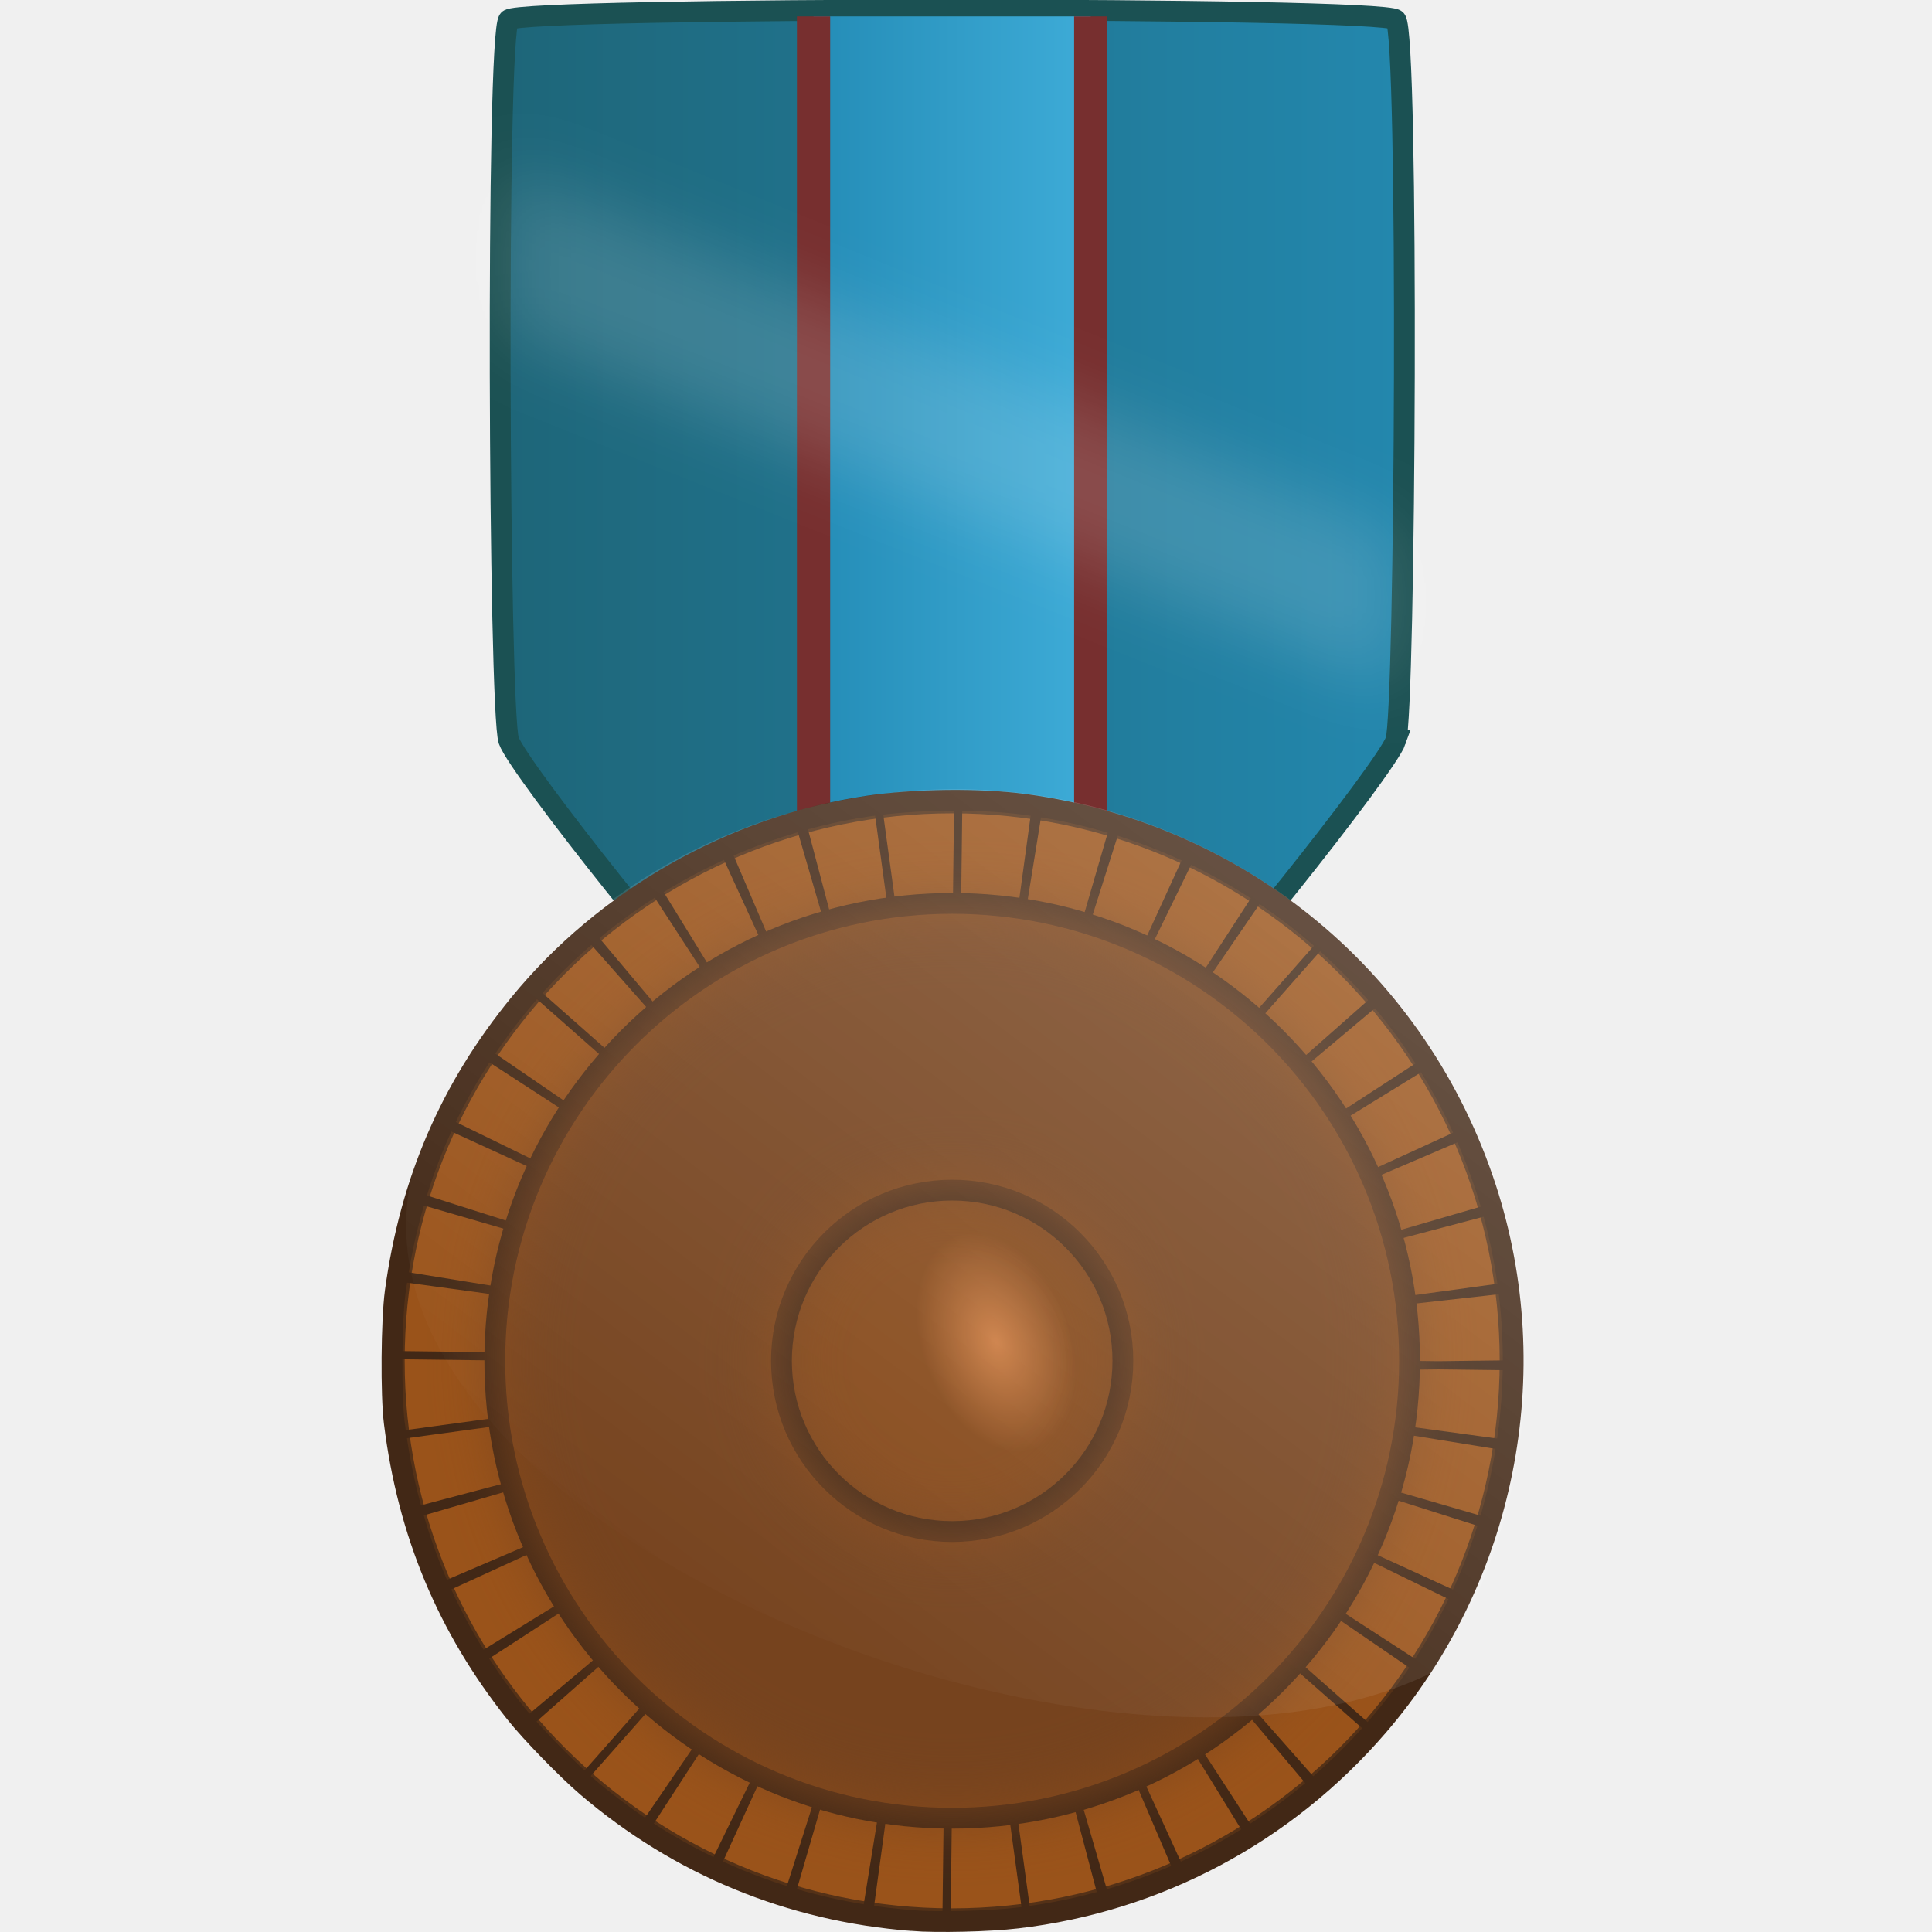
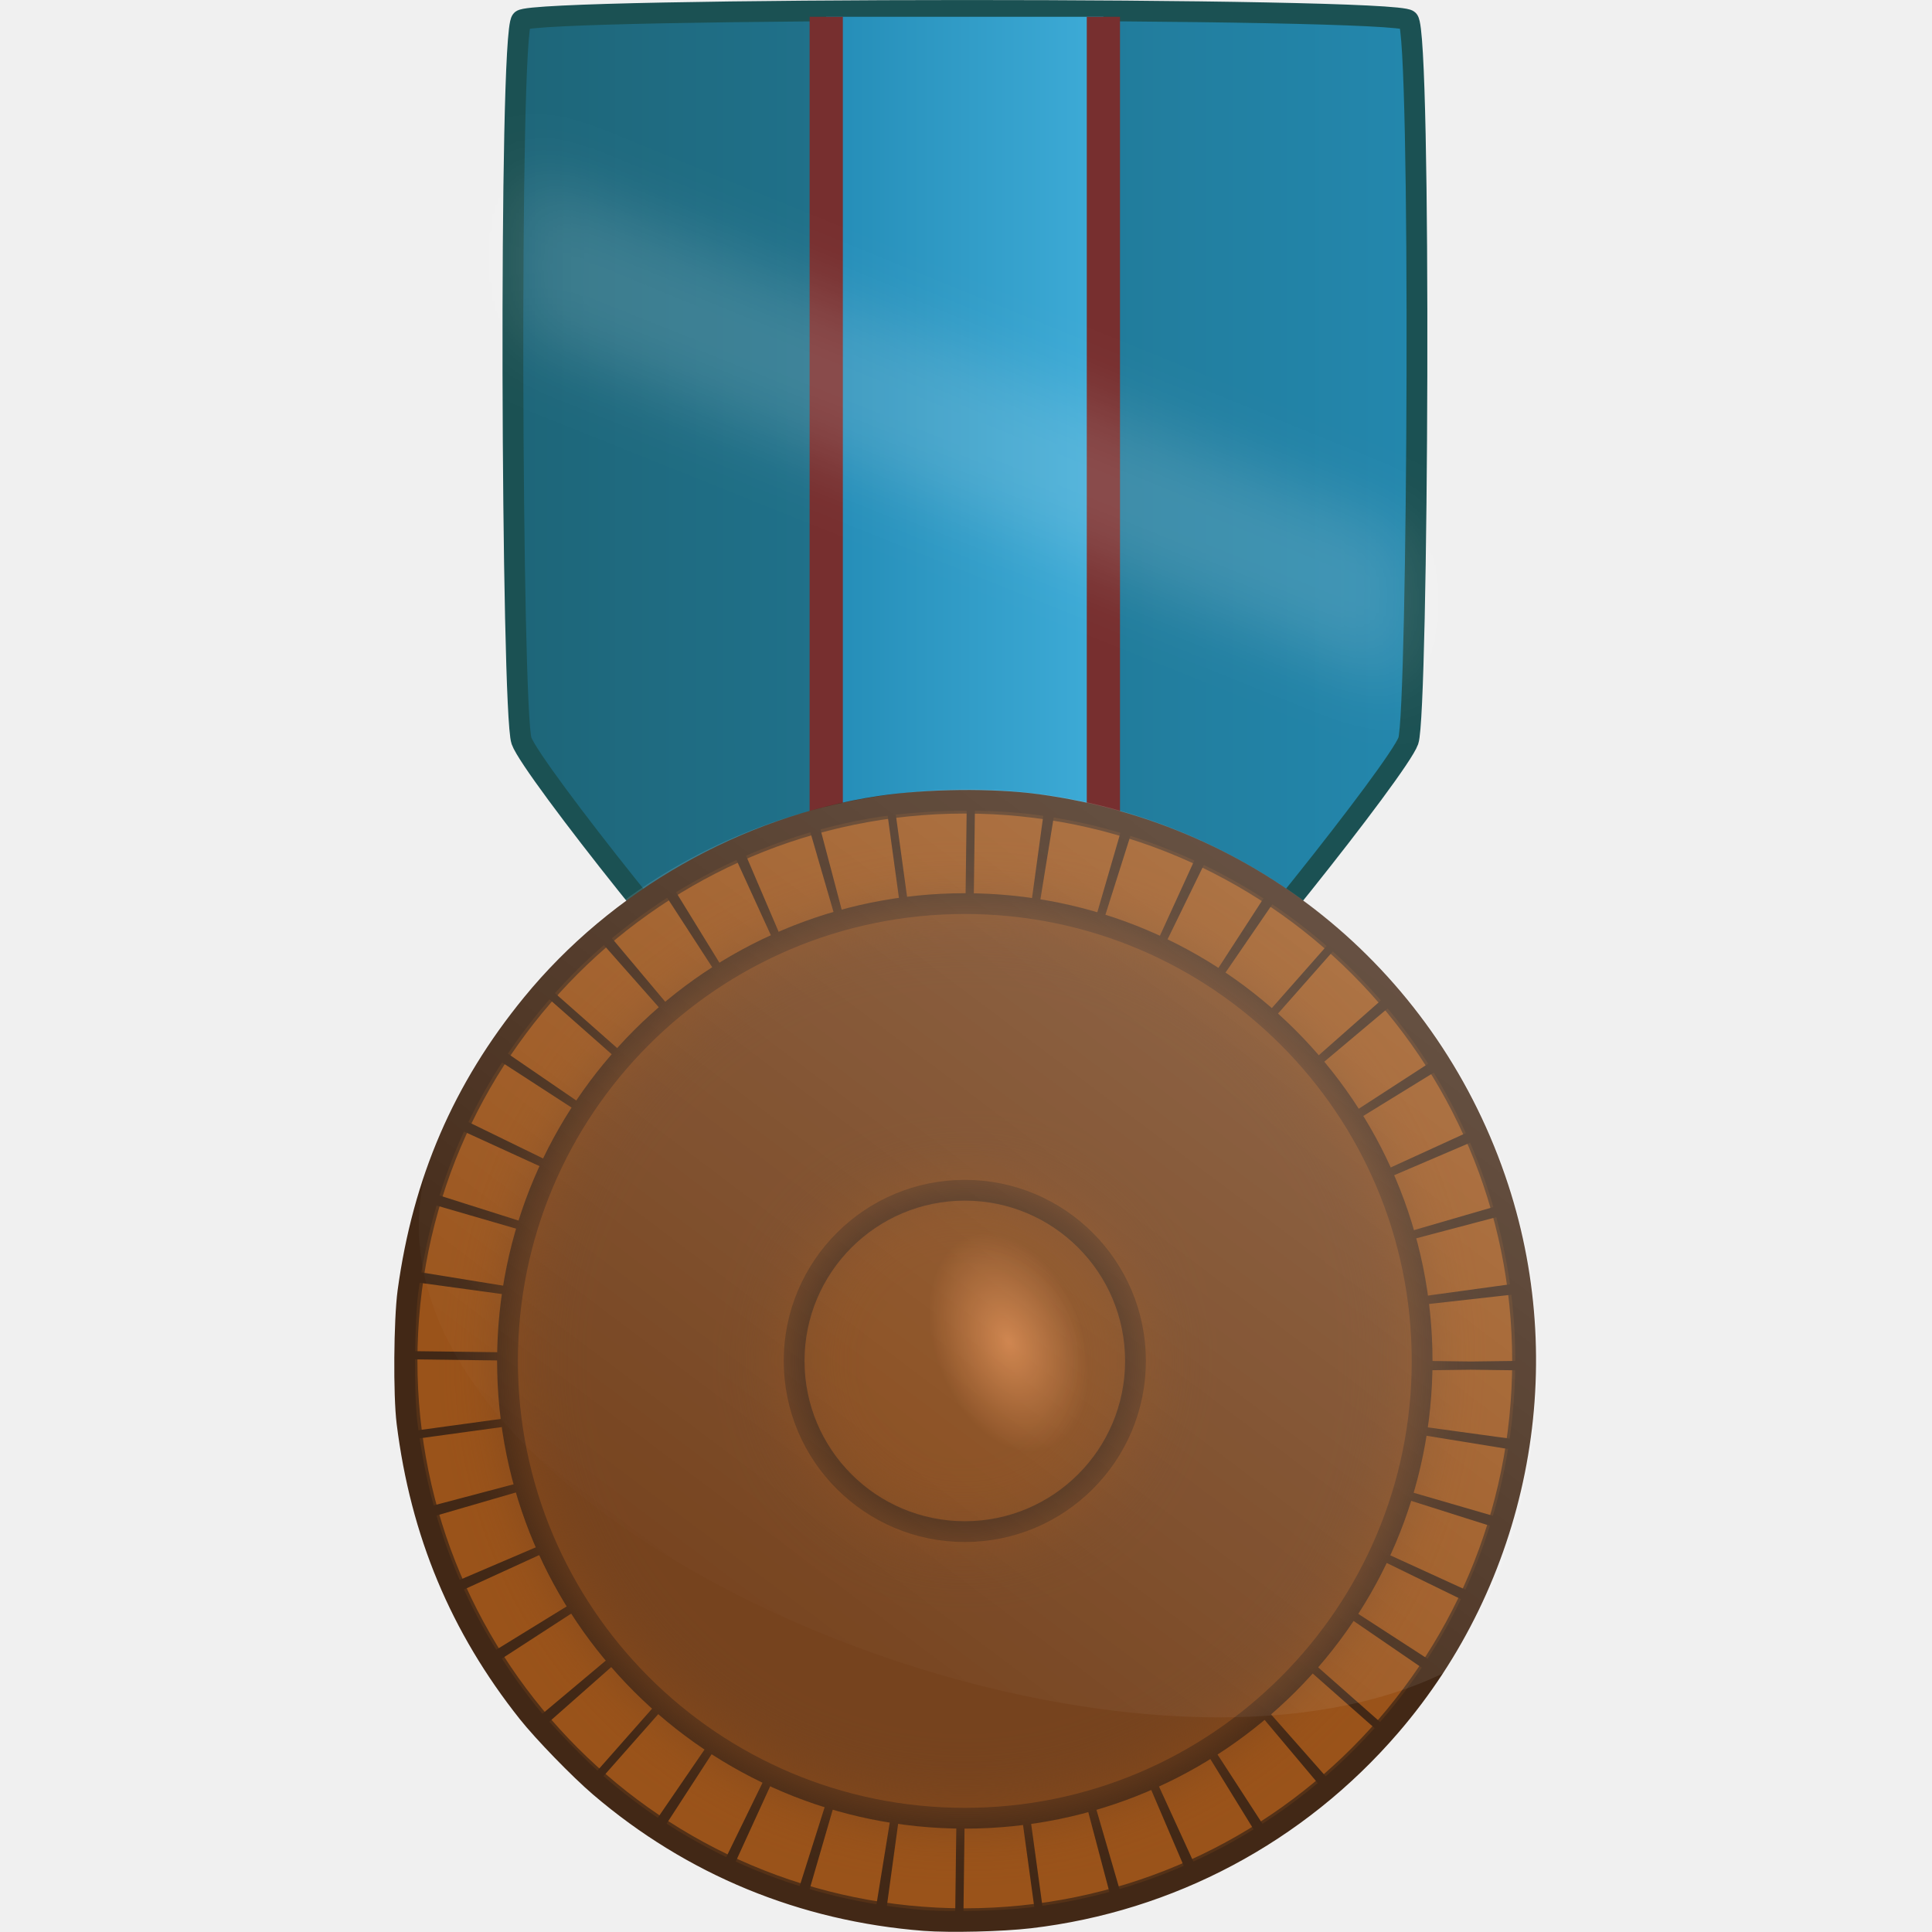
- <svg xmlns="http://www.w3.org/2000/svg" xmlns:xlink="http://www.w3.org/1999/xlink" width="12mm" height="12mm" viewBox="0 0 42.52 42.52" id="svg2" version="1.1">
+ <svg xmlns="http://www.w3.org/2000/svg" xmlns:xlink="http://www.w3.org/1999/xlink" version="1.1" id="svg2" viewBox="0 0 18.778 18.779" height="20.03" width="20.03">
  <defs id="defs4">
    <linearGradient id="linearGradient4243">
-       <stop style="stop-color:#ffffff;stop-opacity:0.118" offset="0" id="stop4245" />
-       <stop style="stop-color:#ffffff;stop-opacity:0;" offset="1" id="stop4247" />
+       <stop id="stop4245" offset="0" style="stop-color:#ffffff;stop-opacity:0.118" />
+       <stop id="stop4247" offset="1" style="stop-color:#ffffff;stop-opacity:0;" />
    </linearGradient>
    <linearGradient id="linearGradient8376">
-       <stop style="stop-color:#238bb5;stop-opacity:1" offset="0" id="stop8378" />
-       <stop style="stop-color:#3fadd9;stop-opacity:1" offset="1" id="stop8380" />
+       <stop id="stop8378" offset="0" style="stop-color:#238bb5;stop-opacity:1" />
+       <stop id="stop8380" offset="1" style="stop-color:#3fadd9;stop-opacity:1" />
    </linearGradient>
    <linearGradient id="linearGradient8366">
-       <stop style="stop-color:#1e6679;stop-opacity:1;" offset="0" id="stop8368" />
-       <stop style="stop-color:#2387ad;stop-opacity:1" offset="1" id="stop8370" />
+       <stop id="stop8368" offset="0" style="stop-color:#1e6679;stop-opacity:1;" />
+       <stop id="stop8370" offset="1" style="stop-color:#2387ad;stop-opacity:1" />
    </linearGradient>
    <linearGradient id="linearGradient8349">
-       <stop style="stop-color:#ffffff;stop-opacity:0.216" offset="0" id="stop8351" />
-       <stop style="stop-color:#ffffff;stop-opacity:0;" offset="1" id="stop8353" />
+       <stop id="stop8351" offset="0" style="stop-color:#ffffff;stop-opacity:0.216" />
+       <stop id="stop8353" offset="1" style="stop-color:#ffffff;stop-opacity:0;" />
    </linearGradient>
    <linearGradient id="linearGradient5088">
-       <stop id="stop5090" offset="0" style="stop-color:#cb7b40;stop-opacity:1" />
-       <stop id="stop5092" offset="1" style="stop-color:#86491a;stop-opacity:1" />
+       <stop style="stop-color:#cb7b40;stop-opacity:1" offset="0" id="stop5090" />
+       <stop style="stop-color:#86491a;stop-opacity:1" offset="1" id="stop5092" />
    </linearGradient>
-     <filter height="1.168" y="-0.084" width="1.168" x="-0.084" id="filter5084" style="color-interpolation-filters:sRGB">
-       <feGaussianBlur id="feGaussianBlur5086" stdDeviation="11.362" />
+     <filter style="color-interpolation-filters:sRGB" id="filter5084" x="-0.084" width="1.168" y="-0.084" height="1.168">
+       <feGaussianBlur stdDeviation="11.362" id="feGaussianBlur5086" />
    </filter>
-     <radialGradient gradientTransform="matrix(0.02387675,-0.00882339,0.01353446,0.0366252,14.68705,902.4548)" gradientUnits="userSpaceOnUse" r="64.077" fy="720.894" fx="390.287" cy="720.894" cx="390.287" id="radialGradient5094" xlink:href="#linearGradient5088" />
-     <linearGradient xlink:href="#linearGradient8349" id="linearGradient8355" x1="521.319" y1="547.118" x2="294.173" y2="849.008" gradientUnits="userSpaceOnUse" gradientTransform="matrix(0.06311189,0,0,0.06311189,10.06791,879.6526)" />
-     <linearGradient xlink:href="#linearGradient8366" id="linearGradient8372" x1="520.041" y1="428.581" x2="200.041" y2="428.581" gradientUnits="userSpaceOnUse" gradientTransform="matrix(-0.06100763,0,0,-0.06100763,54.7601,933.665)" />
-     <linearGradient xlink:href="#linearGradient8376" id="linearGradient8382" x1="305.5" y1="424.112" x2="414.5" y2="424.112" gradientUnits="userSpaceOnUse" gradientTransform="matrix(0.06100763,0,0,0.06100763,10.83212,881.1409)" />
-     <linearGradient xlink:href="#linearGradient4243" id="linearGradient4249" x1="115.165" y1="667.971" x2="202.643" y2="486.308" gradientUnits="userSpaceOnUse" />
-     <filter style="color-interpolation-filters:sRGB" id="filter4815" x="-0.095" width="1.189" y="-0.164" height="1.328">
-       <feGaussianBlur stdDeviation="12.834" id="feGaussianBlur4817" />
+     <radialGradient xlink:href="#linearGradient5088" id="radialGradient5094" cx="390.287" cy="720.894" fx="390.287" fy="720.894" r="64.077" gradientUnits="userSpaceOnUse" gradientTransform="matrix(0.01054307,-0.00389607,0.00597631,0.0161723,25.36507,898.7987)" />
+     <linearGradient gradientTransform="matrix(0.02786782,0,0,0.02786782,23.32544,888.7301)" gradientUnits="userSpaceOnUse" y2="849.008" x2="294.173" y1="547.118" x1="521.319" id="linearGradient8355" xlink:href="#linearGradient8349" />
+     <linearGradient gradientTransform="matrix(-0.02693866,0,0,-0.02693866,43.05981,912.58)" gradientUnits="userSpaceOnUse" y2="428.581" x2="200.041" y1="428.581" x1="520.041" id="linearGradient8372" xlink:href="#linearGradient8366" />
+     <linearGradient gradientTransform="matrix(0.02693866,0,0,0.02693866,23.66288,889.3873)" gradientUnits="userSpaceOnUse" y2="424.112" x2="414.5" y1="424.112" x1="305.5" id="linearGradient8382" xlink:href="#linearGradient8376" />
+     <linearGradient gradientUnits="userSpaceOnUse" y2="486.308" x2="202.643" y1="667.971" x1="115.165" id="linearGradient4249" xlink:href="#linearGradient4243" />
+     <filter height="1.328" y="-0.164" width="1.189" x="-0.095" id="filter4815" style="color-interpolation-filters:sRGB">
+       <feGaussianBlur id="feGaussianBlur4817" stdDeviation="12.834" />
    </filter>
  </defs>
-   <g id="layer4" style="display:inline" transform="translate(-11.83931,-895.8713)">
-     <path style="opacity:1;fill:url(#linearGradient8372);fill-opacity:1;stroke:#1b5153;stroke-width:0.458;stroke-linejoin:miter;stroke-miterlimit:4;stroke-dasharray:none;stroke-dashoffset:0;stroke-opacity:1" d="m 42.559,912.168 c -0.214,0.611 -4.361,5.801 -4.881,6.101 -0.52,0.3 -9.216,0.315 -9.761,0 -0.546,-0.315 -4.661,-5.474 -4.881,-6.101 -0.22,-0.627 -0.283,-15.579 0,-15.862 0.283,-0.283 19.232,-0.29 19.522,0 0.29,0.29 0.214,15.251 0,15.862 z" id="rect8363" />
-     <path style="fill:url(#linearGradient8382);fill-opacity:1;fill-rule:evenodd;stroke:#772f2f;stroke-width:0.732;stroke-linecap:butt;stroke-linejoin:miter;stroke-miterlimit:4;stroke-dasharray:none;stroke-opacity:1" d="m 29.744,896.232 v 21.048 h 6.101 V 896.232" id="path8374" />
+   <g transform="translate(-23.98357,-895.8878)" style="display:inline" id="layer4">
+     <path id="rect8363" d="m 37.672,903.088 c -0.095,0.27 -1.926,2.561 -2.155,2.694 -0.23,0.133 -4.069,0.139 -4.31,0 -0.241,-0.139 -2.058,-2.417 -2.155,-2.694 -0.097,-0.277 -0.125,-6.879 0,-7.004 0.125,-0.125 8.492,-0.128 8.62,0 0.128,0.128 0.095,6.734 0,7.004 z" style="opacity:1;fill:url(#linearGradient8372);fill-opacity:1;stroke:#1b5153;stroke-width:0.202;stroke-linejoin:miter;stroke-miterlimit:4;stroke-dasharray:none;stroke-dashoffset:0;stroke-opacity:1" />
+     <path id="path8374" d="m 32.014,896.051 v 9.294 h 2.694 v -9.294" style="fill:url(#linearGradient8382);fill-opacity:1;fill-rule:evenodd;stroke:#772f2f;stroke-width:0.323;stroke-linecap:butt;stroke-linejoin:miter;stroke-miterlimit:4;stroke-dasharray:none;stroke-opacity:1" />
  </g>
-   <g id="layer1" transform="translate(-11.83931,-895.8713)">
-     <circle r="12.202" cy="925.821" cx="32.795" id="path4138" style="opacity:1;fill:#9a531a;fill-opacity:1;stroke:#543117;stroke-width:0.305;stroke-miterlimit:4;stroke-dasharray:none;stroke-dashoffset:0;stroke-opacity:1" />
-     <path id="path4138-6" d="M 42.861,925.821 A 10.066,10.066 0 0 1 32.795,935.887 10.066,10.066 0 0 1 22.729,925.821 10.066,10.066 0 0 1 32.795,915.754 10.066,10.066 0 0 1 42.861,925.821 Z" style="opacity:1;fill:#86491a;fill-opacity:1;stroke:#422816;stroke-width:0.458;stroke-miterlimit:4;stroke-dasharray:none;stroke-dashoffset:0;stroke-opacity:1" />
-     <circle r="3.757" cy="925.821" cx="32.795" id="path4138-6-7" style="opacity:1;fill:url(#radialGradient5094);fill-opacity:1;stroke:#422816;stroke-width:0.458;stroke-miterlimit:4;stroke-dasharray:none;stroke-dashoffset:0;stroke-opacity:1" />
-     <path id="path5006" d="m 31.905,938.139 c -2.676,-0.208 -5.119,-1.215 -7.143,-2.944 -0.451,-0.385 -1.244,-1.202 -1.585,-1.632 -1.494,-1.885 -2.357,-3.954 -2.66,-6.379 -0.077,-0.613 -0.064,-2.256 0.021,-2.884 0.333,-2.436 1.21,-4.47 2.729,-6.33 1.891,-2.315 4.698,-3.911 7.656,-4.355 1.05,-0.158 2.485,-0.174 3.479,-0.039 4.749,0.644 8.653,3.893 10.138,8.44 1.329,4.07 0.42,8.6 -2.38,11.847 -2.037,2.363 -4.849,3.859 -7.931,4.221 -0.62,0.073 -1.754,0.1 -2.324,0.056 z" style="opacity:1;fill:none;fill-opacity:1;stroke:#422816;stroke-width:0.458;stroke-miterlimit:4;stroke-dasharray:none;stroke-dashoffset:0;stroke-opacity:1" />
-     <path style="opacity:1;fill:#422816;fill-opacity:1;stroke:#543117;stroke-width:0;stroke-miterlimit:4;stroke-dasharray:none;stroke-dashoffset:0;stroke-opacity:1" id="path6317" d="m 45.094,925.848 c 0,0 -0.002,0.181 -0.002,0.181 0,0 0,0 0,0 0,0 -2.135,-0.026 -2.135,-0.026 0,0 0,0 0,0 0,0 0.002,-0.181 0.002,-0.181 0,0 0,0 0,0 0,0 2.135,0.026 2.135,0.026 0,0 0,0 0,0 m -0.123,1.708 c 0,0 -0.036,0.233 -0.036,0.233 0,0 0,0 0,0 0,0 -2.108,-0.341 -2.108,-0.341 0,0 0,0 0,0 0,0 0.028,-0.181 0.028,-0.181 0,0 0,0 0,0 0,0 2.116,0.289 2.116,0.289 0,0 0,0 0,0 m -0.374,1.724 c 0,0 -0.068,0.225 -0.068,0.225 0,0 0,0 0,0 0,0 -2.035,-0.646 -2.035,-0.646 0,0 0,0 0,0 0,0 0.053,-0.176 0.053,-0.176 0,0 0,0 0,0 0,0 2.05,0.596 2.05,0.596 0,0 0,0 0,0 m -0.616,1.652 c 0,0 -0.1,0.213 -0.1,0.213 0,0 0,0 0,0 0,0 -1.919,-0.936 -1.919,-0.936 0,0 0,0 0,0 0,0 0.077,-0.166 0.077,-0.166 0,0 0,0 0,0 0,0 1.941,0.889 1.941,0.889 0,0 0,0 0,0 m -0.846,1.547 c 0,0 -0.129,0.197 -0.129,0.197 0,0 0,0 0,0 0,0 -1.762,-1.206 -1.762,-1.206 0,0 0,0 0,0 0,0 0.1,-0.154 0.1,-0.154 0,0 0,0 0,0 0,0 1.791,1.163 1.791,1.163 0,0 0,0 0,0 m -1.06,1.412 c 0,0 -0.12,0.136 -0.12,0.136 0,0 0,0 0,0 0,0 -1.6,-1.413 -1.6,-1.413 0,0 0,0 0,0 0,0 0.12,-0.136 0.12,-0.136 0,0 0,0 0,0 0,0 1.6,1.413 1.6,1.413 0,0 0,0 0,0 m -1.211,1.211 c 0,0 -0.18,0.153 -0.18,0.153 0,0 0,0 0,0 0,0 -1.374,-1.635 -1.374,-1.635 0,0 0,0 0,0 0,0 0.14,-0.119 0.14,-0.119 0,0 0,0 0,0 0,0 1.413,1.6 1.413,1.6 0,0 0,0 0,0 m -1.413,1.06 c 0,0 -0.199,0.126 -0.199,0.126 0,0 0,0 0,0 0,0 -1.119,-1.819 -1.119,-1.819 0,0 0,0 0,0 0,0 0.155,-0.098 0.155,-0.098 0,0 0,0 0,0 0,0 1.163,1.791 1.163,1.791 0,0 0,0 0,0 m -1.548,0.846 c 0,0 -0.215,0.096 -0.215,0.096 0,0 0,0 0,0 0,0 -0.841,-1.963 -0.841,-1.963 0,0 0,0 0,0 0,0 0.167,-0.075 0.167,-0.075 0,0 0,0 0,0 0,0 0.889,1.941 0.889,1.941 0,0 0,0 0,0 m -1.652,0.615 c 0,0 -0.227,0.064 -0.227,0.064 0,0 0,0 0,0 0,0 -0.546,-2.064 -0.546,-2.064 0,0 0,0 0,0 0,0 0.176,-0.05 0.176,-0.05 0,0 0,0 0,0 0,0 0.596,2.05 0.596,2.05 0,0 0,0 0,0 m -1.724,0.373 c 0,0 -0.179,0.025 -0.179,0.025 0,0 0,0 0,0 0,0 -0.289,-2.116 -0.289,-2.116 0,0 0,0 0,0 0,0 0.179,-0.025 0.179,-0.025 0,0 0,0 0,0 0,0 0.289,2.116 0.289,2.116 0,0 0,0 0,0 m -1.763,0.123 c 0,0 -0.181,-0.002 -0.181,-0.002 0,0 0,0 0,0 0,0 0.026,-2.135 0.026,-2.135 0,0 0,0 0,0 0,0 0.181,0.002 0.181,0.002 0,0 0,0 0,0 0,0 -0.026,2.135 -0.026,2.135 0,0 0,0 0,0 m -1.708,-0.124 c 0,0 -0.233,-0.036 -0.233,-0.036 0,0 0,0 0,0 0,0 0.341,-2.108 0.341,-2.108 0,0 0,0 0,0 0,0 0.181,0.028 0.181,0.028 0,0 0,0 0,0 0,0 -0.289,2.116 -0.289,2.116 0,0 0,0 0,0 m -1.724,-0.374 c 0,0 -0.225,-0.069 -0.225,-0.069 0,0 0,0 0,0 0,0 0.646,-2.035 0.646,-2.035 0,0 0,0 0,0 0,0 0.175,0.053 0.175,0.053 0,0 0,0 0,0 0,0 -0.596,2.05 -0.596,2.05 0,0 0,0 0,0 m -1.652,-0.616 c 0,0 -0.213,-0.1 -0.213,-0.1 0,0 0,0 0,0 0,0 0.936,-1.919 0.936,-1.919 0,0 0,0 0,0 0,0 0.166,0.078 0.166,0.078 0,0 0,0 0,0 0,0 -0.889,1.941 -0.889,1.941 0,0 0,0 0,0 m -1.547,-0.846 c 0,0 -0.197,-0.129 -0.197,-0.129 0,0 0,0 0,0 0,0 1.206,-1.762 1.206,-1.762 0,0 0,0 0,0 0,0 0.154,0.1 0.154,0.1 0,0 0,0 0,0 0,0 -1.163,1.791 -1.163,1.791 0,0 0,0 0,0 m -1.412,-1.06 c 0,0 -0.136,-0.12 -0.136,-0.12 0,0 0,0 0,0 0,0 1.413,-1.6 1.413,-1.6 0,0 0,0 0,0 0,0 0.136,0.12 0.136,0.12 0,0 0,0 0,0 0,0 -1.413,1.6 -1.413,1.6 0,0 0,0 0,0 m -1.211,-1.212 c 0,0 -0.153,-0.18 -0.153,-0.18 0,0 0,0 0,0 0,0 1.635,-1.374 1.635,-1.374 0,0 0,0 0,0 0,0 0.118,0.14 0.118,0.14 0,0 0,0 0,0 0,0 -1.6,1.413 -1.6,1.413 0,0 0,0 0,0 M 22.451,932.473 c 0,0 -0.125,-0.199 -0.125,-0.199 0,0 0,0 0,0 0,0 1.819,-1.119 1.819,-1.119 0,0 0,0 0,0 0,0 0.098,0.155 0.098,0.155 0,0 0,0 0,0 0,0 -1.791,1.163 -1.791,1.163 0,0 0,0 0,0 m -0.845,-1.548 c 0,0 -0.096,-0.215 -0.096,-0.215 0,0 0,0 0,0 0,0 1.963,-0.841 1.963,-0.841 0,0 0,0 0,0 0,0 0.075,0.168 0.075,0.168 0,0 0,0 0,0 0,0 -1.941,0.889 -1.941,0.889 0,0 0,0 0,0 m -0.615,-1.652 c 0,0 -0.064,-0.227 -0.064,-0.227 0,0 0,0 0,0 0,0 2.064,-0.546 2.064,-0.546 0,0 0,0 0,0 0,0 0.05,0.176 0.05,0.176 0,0 0,0 0,0 0,0 -2.05,0.596 -2.05,0.596 0,0 0,0 0,0 m -0.373,-1.725 c 0,0 -0.025,-0.179 -0.025,-0.179 0,0 0,0 0,0 0,0 2.116,-0.289 2.116,-0.289 0,0 0,0 0,0 0,0 0.025,0.179 0.025,0.179 0,0 0,0 0,0 0,0 -2.116,0.289 -2.116,0.289 0,0 0,0 0,0 m -0.122,-1.763 c 0,0 0.002,-0.181 0.002,-0.181 0,0 0,0 0,0 0,0 2.135,0.026 2.135,0.026 0,0 0,0 0,0 0,0 -0.002,0.181 -0.002,0.181 0,0 0,0 0,0 0,0 -2.135,-0.026 -2.135,-0.026 0,0 0,0 0,0 m 0.124,-1.708 c 0,0 0.036,-0.233 0.036,-0.233 0,0 0,0 0,0 0,0 2.108,0.341 2.108,0.341 0,0 0,0 0,0 0,0 -0.028,0.181 -0.028,0.181 0,0 0,0 0,0 0,0 -2.116,-0.289 -2.116,-0.289 0,0 0,0 0,0 m 0.375,-1.724 c 0,0 0.069,-0.225 0.069,-0.225 0,0 0,0 0,0 0,0 2.035,0.646 2.035,0.646 0,0 0,0 0,0 0,0 -0.053,0.175 -0.053,0.175 0,0 0,0 0,0 0,0 -2.05,-0.596 -2.05,-0.596 0,0 0,0 0,0 m 0.617,-1.651 c 0,0 0.1,-0.213 0.1,-0.213 0,0 0,0 0,0 0,0 1.919,0.936 1.919,0.936 0,0 0,0 0,0 0,0 -0.078,0.166 -0.078,0.166 0,0 0,0 0,0 0,0 -1.941,-0.889 -1.941,-0.889 0,0 0,0 0,0 m 0.847,-1.547 c 0,0 0.129,-0.197 0.129,-0.197 0,0 0,0 0,0 0,0 1.762,1.206 1.762,1.206 0,0 0,0 0,0 0,0 -0.1,0.154 -0.1,0.154 0,0 0,0 0,0 0,0 -1.791,-1.163 -1.791,-1.163 0,0 0,0 0,0 m 1.061,-1.412 c 0,0 0.12,-0.136 0.12,-0.136 0,0 0,0 0,0 0,0 1.6,1.413 1.6,1.413 0,0 0,0 0,0 0,0 -0.12,0.136 -0.12,0.136 0,0 0,0 0,0 0,0 -1.6,-1.413 -1.6,-1.413 0,0 0,0 0,0 m 1.212,-1.21 c 0,0 0.18,-0.153 0.18,-0.153 0,0 0,0 0,0 0,0 1.374,1.635 1.374,1.635 0,0 0,0 0,0 0,0 -0.14,0.118 -0.14,0.118 0,0 0,0 0,0 0,0 -1.413,-1.6 -1.413,-1.6 0,0 0,0 0,0 m 1.413,-1.059 c 0,0 0.2,-0.125 0.2,-0.125 0,0 0,0 0,0 0,0 1.119,1.819 1.119,1.819 0,0 0,0 0,0 0,0 -0.155,0.098 -0.155,0.098 0,0 0,0 0,0 0,0 -1.163,-1.791 -1.163,-1.791 0,0 0,0 0,0 m 1.548,-0.845 c 0,0 0.215,-0.096 0.215,-0.096 0,0 0,0 0,0 0,0 0.841,1.963 0.841,1.963 0,0 0,0 0,0 0,0 -0.168,0.075 -0.168,0.075 0,0 0,0 0,0 0,0 -0.889,-1.941 -0.889,-1.941 0,0 0,0 0,0 m 1.652,-0.615 c 0,0 0.227,-0.064 0.227,-0.064 0,0 0,0 0,0 0,0 0.546,2.064 0.546,2.064 0,0 0,0 0,0 0,0 -0.176,0.05 -0.176,0.05 0,0 0,0 0,0 0,0 -0.596,-2.05 -0.596,-2.05 0,0 0,0 0,0 m 1.725,-0.372 c 0,0 0.179,-0.025 0.179,-0.025 0,0 0,0 0,0 0,0 0.289,2.116 0.289,2.116 0,0 0,0 0,0 0,0 -0.179,0.025 -0.179,0.025 0,0 0,0 0,0 0,0 -0.289,-2.116 -0.289,-2.116 0,0 0,0 0,0 m 1.763,-0.122 c 0,0 0.181,0.002 0.181,0.002 0,0 0,0 0,0 0,0 -0.026,2.135 -0.026,2.135 0,0 0,0 0,0 0,0 -0.181,-0.002 -0.181,-0.002 0,0 0,0 0,0 0,0 0.026,-2.135 0.026,-2.135 0,0 0,0 0,0 m 1.708,0.125 c 0,0 0.233,0.036 0.233,0.036 0,0 0,0 0,0 0,0 -0.341,2.108 -0.341,2.108 0,0 0,0 0,0 0,0 -0.181,-0.028 -0.181,-0.028 0,0 0,0 0,0 0,0 0.289,-2.116 0.289,-2.116 0,0 0,0 0,0 m 1.724,0.375 c 0,0 0.225,0.069 0.225,0.069 0,0 0,0 0,0 0,0 -0.646,2.035 -0.646,2.035 0,0 0,0 0,0 0,0 -0.175,-0.053 -0.175,-0.053 0,0 0,0 0,0 0,0 0.596,-2.05 0.596,-2.05 0,0 0,0 0,0 m 1.651,0.617 c 0,0 0.213,0.1 0.213,0.1 0,0 0,0 0,0 0,0 -0.936,1.919 -0.936,1.919 0,0 0,0 0,0 0,0 -0.166,-0.078 -0.166,-0.078 0,0 0,0 0,0 0,0 0.889,-1.941 0.889,-1.941 0,0 0,0 0,0 m 1.547,0.847 c 0,0 0.197,0.129 0.197,0.129 0,0 0,0 0,0 0,0 -1.206,1.762 -1.206,1.762 0,0 0,0 0,0 0,0 -0.154,-0.1 -0.154,-0.1 0,0 0,0 0,0 0,0 1.163,-1.791 1.163,-1.791 0,0 0,0 0,0 m 1.411,1.061 c 0,0 0.136,0.12 0.136,0.12 0,0 0,0 0,0 0,0 -1.413,1.6 -1.413,1.6 0,0 0,0 0,0 0,0 -0.136,-0.12 -0.136,-0.12 0,0 0,0 0,0 0,0 1.413,-1.6 1.413,-1.6 0,0 0,0 0,0 m 1.21,1.212 c 0,0 0.153,0.18 0.153,0.18 0,0 0,0 0,0 0,0 -1.635,1.374 -1.635,1.374 0,0 0,0 0,0 0,0 -0.118,-0.14 -0.118,-0.14 0,0 0,0 0,0 0,0 1.6,-1.413 1.6,-1.413 0,0 0,0 0,0 m 1.058,1.413 c 0,0 0.125,0.2 0.125,0.2 0,0 0,0 0,0 0,0 -1.819,1.119 -1.819,1.119 0,0 0,0 0,0 0,0 -0.097,-0.155 -0.097,-0.155 0,0 0,0 0,0 0,0 1.791,-1.163 1.791,-1.163 0,0 0,0 0,0 m 0.844,1.548 c 0,0 0.096,0.215 0.096,0.215 0,0 0,0 0,0 0,0 -1.963,0.841 -1.963,0.841 0,0 0,0 0,0 0,0 -0.074,-0.168 -0.074,-0.168 0,0 0,0 0,0 0,0 1.941,-0.889 1.941,-0.889 0,0 0,0 0,0 m 0.614,1.653 c 0,0 0.064,0.227 0.064,0.227 0,0 0,0 0,0 0,0 -2.064,0.546 -2.064,0.546 0,0 0,0 0,0 0,0 -0.05,-0.176 -0.05,-0.176 0,0 0,0 0,0 0,0 2.05,-0.596 2.05,-0.596 0,0 0,0 0,0 m 0.372,1.725 c 0,0 0.031,0.234 0.031,0.234 0,0 0,0 0,0 0,0 -2.122,0.237 -2.122,0.237 0,0 0,0 0,0 0,0 -0.025,-0.182 -0.025,-0.182 0,0 0,0 0,0 0,0 2.116,-0.289 2.116,-0.289 0,0 0,0 0,0 m 0.122,1.708 c 0,0 0.002,0.181 0.002,0.181 0,0 0,0 0,0 0,0 -2.135,0.026 -2.135,0.026 0,0 0,0 0,0 0,0 -0.002,-0.181 -0.002,-0.181 0,0 0,0 0,0 0,0 2.135,-0.026 2.135,-0.026 0,0 0,0 0,0" />
+   <g transform="translate(-23.98357,-895.8878)" id="layer1">
+     <circle style="opacity:1;fill:#9a531a;fill-opacity:1;stroke:#543117;stroke-width:0.135;stroke-miterlimit:4;stroke-dasharray:none;stroke-dashoffset:0;stroke-opacity:1" id="path4138" cx="33.361" cy="909.116" r="5.388" />
+     <path style="opacity:1;fill:#86491a;fill-opacity:1;stroke:#422816;stroke-width:0.202;stroke-miterlimit:4;stroke-dasharray:none;stroke-dashoffset:0;stroke-opacity:1" d="m 37.806,909.116 a 4.445,4.445 0 0 1 -4.445,4.445 4.445,4.445 0 0 1 -4.445,-4.445 4.445,4.445 0 0 1 4.445,-4.445 4.445,4.445 0 0 1 4.445,4.445 z" id="path4138-6" />
+     <circle style="opacity:1;fill:url(#radialGradient5094);fill-opacity:1;stroke:#422816;stroke-width:0.202;stroke-miterlimit:4;stroke-dasharray:none;stroke-dashoffset:0;stroke-opacity:1" id="path4138-6-7" cx="33.361" cy="909.116" r="1.659" />
+     <path style="opacity:1;fill:none;fill-opacity:1;stroke:#422816;stroke-width:0.202;stroke-miterlimit:4;stroke-dasharray:none;stroke-dashoffset:0;stroke-opacity:1" d="m 32.968,914.555 c -1.182,-0.092 -2.26,-0.536 -3.154,-1.3 -0.199,-0.17 -0.549,-0.531 -0.7,-0.721 -0.66,-0.832 -1.041,-1.746 -1.175,-2.817 -0.034,-0.271 -0.028,-0.996 0.009,-1.274 0.147,-1.076 0.534,-1.974 1.205,-2.795 0.835,-1.022 2.074,-1.727 3.381,-1.923 0.463,-0.07 1.097,-0.077 1.536,-0.017 2.097,0.284 3.821,1.719 4.477,3.727 0.587,1.797 0.185,3.797 -1.051,5.231 -0.899,1.043 -2.141,1.704 -3.502,1.864 -0.274,0.032 -0.775,0.044 -1.026,0.025 z" id="path5006" />
+     <path d="m 38.792,909.128 c 0,0 -9.71e-4,0.08 -9.71e-4,0.08 0,0 0,0 0,0 0,0 -0.943,-0.012 -0.943,-0.012 0,0 0,0 0,0 0,0 9.72e-4,-0.08 9.72e-4,-0.08 0,0 0,0 0,0 0,0 0.943,0.012 0.943,0.012 0,0 0,0 0,0 m -0.054,0.754 c 0,0 -0.016,0.103 -0.016,0.103 0,0 0,0 0,0 0,0 -0.931,-0.151 -0.931,-0.151 0,0 0,0 0,0 0,0 0.012,-0.08 0.012,-0.08 0,0 0,0 0,0 0,0 0.934,0.128 0.934,0.128 0,0 0,0 0,0 m -0.165,0.761 c 0,0 -0.03,0.1 -0.03,0.1 0,0 0,0 0,0 0,0 -0.899,-0.285 -0.899,-0.285 0,0 0,0 0,0 0,0 0.024,-0.077 0.024,-0.077 0,0 0,0 0,0 0,0 0.905,0.263 0.905,0.263 0,0 0,0 0,0 m -0.272,0.729 c 0,0 -0.044,0.094 -0.044,0.094 0,0 0,0 0,0 0,0 -0.847,-0.413 -0.847,-0.413 0,0 0,0 0,0 0,0 0.034,-0.073 0.034,-0.073 0,0 0,0 0,0 0,0 0.857,0.392 0.857,0.392 0,0 0,0 0,0 m -0.374,0.683 c 0,0 -0.057,0.087 -0.057,0.087 0,0 0,0 0,0 0,0 -0.778,-0.533 -0.778,-0.533 0,0 0,0 0,0 0,0 0.044,-0.068 0.044,-0.068 0,0 0,0 0,0 0,0 0.791,0.513 0.791,0.513 0,0 0,0 0,0 m -0.468,0.624 c 0,0 -0.053,0.06 -0.053,0.06 0,0 0,0 0,0 0,0 -0.707,-0.624 -0.707,-0.624 0,0 0,0 0,0 0,0 0.053,-0.06 0.053,-0.06 0,0 0,0 0,0 0,0 0.707,0.624 0.707,0.624 0,0 0,0 0,0 m -0.535,0.535 c 0,0 -0.079,0.068 -0.079,0.068 0,0 0,0 0,0 0,0 -0.607,-0.722 -0.607,-0.722 0,0 0,0 0,0 0,0 0.062,-0.052 0.062,-0.052 0,0 0,0 0,0 0,0 0.624,0.707 0.624,0.707 0,0 0,0 0,0 m -0.624,0.468 c 0,0 -0.088,0.056 -0.088,0.056 0,0 0,0 0,0 0,0 -0.494,-0.803 -0.494,-0.803 0,0 0,0 0,0 0,0 0.069,-0.043 0.069,-0.043 0,0 0,0 0,0 0,0 0.513,0.791 0.513,0.791 0,0 0,0 0,0 m -0.683,0.373 c 0,0 -0.095,0.042 -0.095,0.042 0,0 0,0 0,0 0,0 -0.371,-0.867 -0.371,-0.867 0,0 0,0 0,0 0,0 0.074,-0.033 0.074,-0.033 0,0 0,0 0,0 0,0 0.392,0.857 0.392,0.857 0,0 0,0 0,0 m -0.729,0.272 c 0,0 -0.1,0.028 -0.1,0.028 0,0 0,0 0,0 0,0 -0.241,-0.912 -0.241,-0.912 0,0 0,0 0,0 0,0 0.078,-0.022 0.078,-0.022 0,0 0,0 0,0 0,0 0.263,0.905 0.263,0.905 0,0 0,0 0,0 m -0.761,0.165 c 0,0 -0.079,0.011 -0.079,0.011 0,0 0,0 0,0 0,0 -0.128,-0.934 -0.128,-0.934 0,0 0,0 0,0 0,0 0.079,-0.011 0.079,-0.011 0,0 0,0 0,0 0,0 0.128,0.934 0.128,0.934 0,0 0,0 0,0 m -0.779,0.054 c 0,0 -0.08,-8.8e-4 -0.08,-8.8e-4 0,0 0,0 0,0 0,0 0.012,-0.943 0.012,-0.943 0,0 0,0 0,0 0,0 0.08,8.8e-4 0.08,8.8e-4 0,0 0,0 0,0 0,0 -0.012,0.943 -0.012,0.943 0,0 0,0 0,0 m -0.754,-0.055 c 0,0 -0.103,-0.016 -0.103,-0.016 0,0 0,0 0,0 0,0 0.151,-0.931 0.151,-0.931 0,0 0,0 0,0 0,0 0.08,0.012 0.08,0.012 0,0 0,0 0,0 0,0 -0.128,0.934 -0.128,0.934 0,0 0,0 0,0 m -0.761,-0.165 c 0,0 -0.1,-0.03 -0.1,-0.03 0,0 0,0 0,0 0,0 0.285,-0.899 0.285,-0.899 0,0 0,0 0,0 0,0 0.077,0.024 0.077,0.024 0,0 0,0 0,0 0,0 -0.263,0.905 -0.263,0.905 0,0 0,0 0,0 m -0.729,-0.272 c 0,0 -0.094,-0.044 -0.094,-0.044 0,0 0,0 0,0 0,0 0.413,-0.847 0.413,-0.847 0,0 0,0 0,0 0,0 0.073,0.034 0.073,0.034 0,0 0,0 0,0 0,0 -0.392,0.857 -0.392,0.857 0,0 0,0 0,0 m -0.683,-0.374 c 0,0 -0.087,-0.057 -0.087,-0.057 0,0 0,0 0,0 0,0 0.533,-0.778 0.533,-0.778 0,0 0,0 0,0 0,0 0.068,0.044 0.068,0.044 0,0 0,0 0,0 0,0 -0.513,0.791 -0.513,0.791 0,0 0,0 0,0 m -0.623,-0.468 c 0,0 -0.06,-0.053 -0.06,-0.053 0,0 0,0 0,0 0,0 0.624,-0.707 0.624,-0.707 0,0 0,0 0,0 0,0 0.06,0.053 0.06,0.053 0,0 0,0 0,0 0,0 -0.624,0.707 -0.624,0.707 0,0 0,0 0,0 M 29.261,912.678 c 0,0 -0.068,-0.08 -0.068,-0.08 0,0 0,0 0,0 0,0 0.722,-0.606 0.722,-0.606 0,0 0,0 0,0 0,0 0.052,0.062 0.052,0.062 0,0 0,0 0,0 0,0 -0.707,0.624 -0.707,0.624 0,0 0,0 0,0 m -0.468,-0.624 c 0,0 -0.055,-0.088 -0.055,-0.088 0,0 0,0 0,0 0,0 0.803,-0.494 0.803,-0.494 0,0 0,0 0,0 0,0 0.043,0.069 0.043,0.069 0,0 0,0 0,0 0,0 -0.791,0.513 -0.791,0.513 0,0 0,0 0,0 m -0.373,-0.683 c 0,0 -0.042,-0.095 -0.042,-0.095 0,0 0,0 0,0 0,0 0.867,-0.371 0.867,-0.371 0,0 0,0 0,0 0,0 0.033,0.074 0.033,0.074 0,0 0,0 0,0 0,0 -0.857,0.392 -0.857,0.392 0,0 0,0 0,0 m -0.272,-0.73 c 0,0 -0.028,-0.1 -0.028,-0.1 0,0 0,0 0,0 0,0 0.912,-0.241 0.912,-0.241 0,0 0,0 0,0 0,0 0.022,0.078 0.022,0.078 0,0 0,0 0,0 0,0 -0.905,0.263 -0.905,0.263 0,0 0,0 0,0 m -0.165,-0.762 c 0,0 -0.011,-0.079 -0.011,-0.079 0,0 0,0 0,0 0,0 0.934,-0.128 0.934,-0.128 0,0 0,0 0,0 0,0 0.011,0.079 0.011,0.079 0,0 0,0 0,0 0,0 -0.934,0.128 -0.934,0.128 0,0 0,0 0,0 m -0.054,-0.779 c 0,0 9.71e-4,-0.08 9.71e-4,-0.08 0,0 0,0 0,0 0,0 0.943,0.012 0.943,0.012 0,0 0,0 0,0 0,0 -9.71e-4,0.08 -9.71e-4,0.08 0,0 0,0 0,0 0,0 -0.943,-0.012 -0.943,-0.012 0,0 0,0 0,0 m 0.055,-0.754 c 0,0 0.016,-0.103 0.016,-0.103 0,0 0,0 0,0 0,0 0.931,0.151 0.931,0.151 0,0 0,0 0,0 0,0 -0.012,0.08 -0.012,0.08 0,0 0,0 0,0 0,0 -0.934,-0.128 -0.934,-0.128 0,0 0,0 0,0 m 0.166,-0.761 c 0,0 0.03,-0.1 0.03,-0.1 0,0 0,0 0,0 0,0 0.899,0.285 0.899,0.285 0,0 0,0 0,0 0,0 -0.024,0.077 -0.024,0.077 0,0 0,0 0,0 0,0 -0.905,-0.263 -0.905,-0.263 0,0 0,0 0,0 m 0.272,-0.729 c 0,0 0.044,-0.094 0.044,-0.094 0,0 0,0 0,0 0,0 0.847,0.413 0.847,0.413 0,0 0,0 0,0 0,0 -0.034,0.073 -0.034,0.073 0,0 0,0 0,0 0,0 -0.857,-0.392 -0.857,-0.392 0,0 0,0 0,0 m 0.374,-0.683 c 0,0 0.057,-0.087 0.057,-0.087 0,0 0,0 0,0 0,0 0.778,0.533 0.778,0.533 0,0 0,0 0,0 0,0 -0.044,0.068 -0.044,0.068 0,0 0,0 0,0 0,0 -0.791,-0.513 -0.791,-0.513 0,0 0,0 0,0 m 0.468,-0.623 c 0,0 0.053,-0.06 0.053,-0.06 0,0 0,0 0,0 0,0 0.707,0.624 0.707,0.624 0,0 0,0 0,0 0,0 -0.053,0.06 -0.053,0.06 0,0 0,0 0,0 0,0 -0.707,-0.624 -0.707,-0.624 0,0 0,0 0,0 m 0.535,-0.534 c 0,0 0.08,-0.068 0.08,-0.068 0,0 0,0 0,0 0,0 0.606,0.722 0.606,0.722 0,0 0,0 0,0 0,0 -0.062,0.052 -0.062,0.052 0,0 0,0 0,0 0,0 -0.624,-0.707 -0.624,-0.707 0,0 0,0 0,0 m 0.624,-0.467 c 0,0 0.088,-0.055 0.088,-0.055 0,0 0,0 0,0 0,0 0.494,0.803 0.494,0.803 0,0 0,0 0,0 0,0 -0.069,0.043 -0.069,0.043 0,0 0,0 0,0 0,0 -0.513,-0.791 -0.513,-0.791 0,0 0,0 0,0 m 0.684,-0.373 c 0,0 0.095,-0.042 0.095,-0.042 0,0 0,0 0,0 0,0 0.371,0.867 0.371,0.867 0,0 0,0 0,0 0,0 -0.074,0.033 -0.074,0.033 0,0 0,0 0,0 0,0 -0.392,-0.857 -0.392,-0.857 0,0 0,0 0,0 m 0.73,-0.271 c 0,0 0.1,-0.028 0.1,-0.028 0,0 0,0 0,0 0,0 0.241,0.912 0.241,0.912 0,0 0,0 0,0 0,0 -0.078,0.022 -0.078,0.022 0,0 0,0 0,0 0,0 -0.263,-0.905 -0.263,-0.905 0,0 0,0 0,0 m 0.762,-0.164 c 0,0 0.079,-0.011 0.079,-0.011 0,0 0,0 0,0 0,0 0.128,0.934 0.128,0.934 0,0 0,0 0,0 0,0 -0.079,0.011 -0.079,0.011 0,0 0,0 0,0 0,0 -0.128,-0.934 -0.128,-0.934 0,0 0,0 0,0 m 0.779,-0.054 c 0,0 0.08,8.8e-4 0.08,8.8e-4 0,0 0,0 0,0 0,0 -0.012,0.943 -0.012,0.943 0,0 0,0 0,0 0,0 -0.08,-8.9e-4 -0.08,-8.9e-4 0,0 0,0 0,0 0,0 0.012,-0.943 0.012,-0.943 0,0 0,0 0,0 m 0.754,0.055 c 0,0 0.103,0.016 0.103,0.016 0,0 0,0 0,0 0,0 -0.151,0.931 -0.151,0.931 0,0 0,0 0,0 0,0 -0.08,-0.013 -0.08,-0.013 0,0 0,0 0,0 0,0 0.128,-0.934 0.128,-0.934 0,0 0,0 0,0 m 0.761,0.166 c 0,0 0.099,0.03 0.099,0.03 0,0 0,0 0,0 0,0 -0.285,0.899 -0.285,0.899 0,0 0,0 0,0 0,0 -0.077,-0.024 -0.077,-0.024 0,0 0,0 0,0 0,0 0.263,-0.905 0.263,-0.905 0,0 0,0 0,0 m 0.729,0.273 c 0,0 0.094,0.044 0.094,0.044 0,0 0,0 0,0 0,0 -0.413,0.847 -0.413,0.847 0,0 0,0 0,0 0,0 -0.073,-0.034 -0.073,-0.034 0,0 0,0 0,0 0,0 0.392,-0.857 0.392,-0.857 0,0 0,0 0,0 m 0.683,0.374 c 0,0 0.087,0.057 0.087,0.057 0,0 0,0 0,0 0,0 -0.533,0.778 -0.533,0.778 0,0 0,0 0,0 0,0 -0.068,-0.044 -0.068,-0.044 0,0 0,0 0,0 0,0 0.513,-0.791 0.513,-0.791 0,0 0,0 0,0 m 0.623,0.469 c 0,0 0.06,0.053 0.06,0.053 0,0 0,0 0,0 0,0 -0.624,0.707 -0.624,0.707 0,0 0,0 0,0 0,0 -0.06,-0.053 -0.06,-0.053 0,0 0,0 0,0 0,0 0.624,-0.707 0.624,-0.707 0,0 0,0 0,0 m 0.534,0.535 c 0,0 0.067,0.08 0.067,0.08 0,0 0,0 0,0 0,0 -0.722,0.607 -0.722,0.607 0,0 0,0 0,0 0,0 -0.052,-0.062 -0.052,-0.062 0,0 0,0 0,0 0,0 0.707,-0.624 0.707,-0.624 0,0 0,0 0,0 m 0.467,0.624 c 0,0 0.055,0.088 0.055,0.088 0,0 0,0 0,0 0,0 -0.803,0.494 -0.803,0.494 0,0 0,0 0,0 0,0 -0.043,-0.069 -0.043,-0.069 0,0 0,0 0,0 0,0 0.791,-0.513 0.791,-0.513 0,0 0,0 0,0 m 0.373,0.684 c 0,0 0.042,0.095 0.042,0.095 0,0 0,0 0,0 0,0 -0.867,0.371 -0.867,0.371 0,0 0,0 0,0 0,0 -0.033,-0.074 -0.033,-0.074 0,0 0,0 0,0 0,0 0.857,-0.392 0.857,-0.392 0,0 0,0 0,0 m 0.271,0.73 c 0,0 0.028,0.1 0.028,0.1 0,0 0,0 0,0 0,0 -0.912,0.241 -0.912,0.241 0,0 0,0 0,0 0,0 -0.022,-0.078 -0.022,-0.078 0,0 0,0 0,0 0,0 0.905,-0.263 0.905,-0.263 0,0 0,0 0,0 m 0.164,0.762 c 0,0 0.014,0.103 0.014,0.103 0,0 0,0 0,0 0,0 -0.937,0.105 -0.937,0.105 0,0 0,0 0,0 0,0 -0.011,-0.08 -0.011,-0.08 0,0 0,0 0,0 0,0 0.934,-0.128 0.934,-0.128 0,0 0,0 0,0 m 0.054,0.754 c 0,0 9.71e-4,0.08 9.71e-4,0.08 0,0 0,0 0,0 0,0 -0.943,0.012 -0.943,0.012 0,0 0,0 0,0 0,0 -9.71e-4,-0.08 -9.71e-4,-0.08 0,0 0,0 0,0 0,0 0.943,-0.012 0.943,-0.012 0,0 0,0 0,0" id="path6317" style="opacity:1;fill:#422816;fill-opacity:1;stroke:#543117;stroke-width:0;stroke-miterlimit:4;stroke-dasharray:none;stroke-dashoffset:0;stroke-opacity:1" />
  </g>
-   <g style="display:inline" id="layer2" transform="translate(-11.83931,-895.8713)">
-     <path id="path5010" d="m 349.223,894.504 c -20.147,-1.228 -43.361,-7.548 -61.873,-16.845 -31.252,-15.695 -57.017,-41.552 -72.607,-72.867 -16.937,-34.02 -21.427,-71.44 -13.052,-108.778 6.574,-29.312 21.715,-56.606 43.524,-78.461 22.222,-22.268 50.168,-37.48 80.846,-44.006 12.819,-2.727 17.768,-3.192 33.951,-3.192 16.25,0 21.091,0.459 34.216,3.245 76.482,16.236 131.06,86.273 128.025,164.289 -1.585,40.739 -17.396,78.158 -45.152,106.855 -33.756,34.901 -79.519,52.709 -127.877,49.761 z m 20.307,-98.842 c 39.173,-5.973 63.733,-45.768 51.322,-83.158 -6.921,-20.85 -23.573,-36.515 -44.976,-42.311 -4.622,-1.252 -6.892,-1.459 -15.865,-1.446 -12.272,0.017 -17.4,1.095 -27.194,5.717 -35.347,16.683 -47.649,60.132 -26.364,93.113 3.465,5.368 12.387,14.445 17.443,17.745 14.251,9.301 29.615,12.782 45.634,10.34 z" style="opacity:1;fill:#76431e;fill-opacity:1;stroke:#db9055;stroke-width:0;stroke-miterlimit:4;stroke-dasharray:none;stroke-dashoffset:0;stroke-opacity:1;filter:url(#filter5084)" transform="matrix(0.06100763,0,0,0.06100763,10.83212,881.1409)" />
+   <g transform="translate(-23.98357,-895.8878)" id="layer2" style="display:inline">
+     <path transform="matrix(0.02693866,0,0,0.02693866,23.66288,889.3873)" style="opacity:1;fill:#76431e;fill-opacity:1;stroke:#db9055;stroke-width:0;stroke-miterlimit:4;stroke-dasharray:none;stroke-dashoffset:0;stroke-opacity:1;filter:url(#filter5084)" d="m 349.223,894.504 c -20.147,-1.228 -43.361,-7.548 -61.873,-16.845 -31.252,-15.695 -57.017,-41.552 -72.607,-72.867 -16.937,-34.02 -21.427,-71.44 -13.052,-108.778 6.574,-29.312 21.715,-56.606 43.524,-78.461 22.222,-22.268 50.168,-37.48 80.846,-44.006 12.819,-2.727 17.768,-3.192 33.951,-3.192 16.25,0 21.091,0.459 34.216,3.245 76.482,16.236 131.06,86.273 128.025,164.289 -1.585,40.739 -17.396,78.158 -45.152,106.855 -33.756,34.901 -79.519,52.709 -127.877,49.761 z m 20.307,-98.842 c 39.173,-5.973 63.733,-45.768 51.322,-83.158 -6.921,-20.85 -23.573,-36.515 -44.976,-42.311 -4.622,-1.252 -6.892,-1.459 -15.865,-1.446 -12.272,0.017 -17.4,1.095 -27.194,5.717 -35.347,16.683 -47.649,60.132 -26.364,93.113 3.465,5.368 12.387,14.445 17.443,17.745 14.251,9.301 29.615,12.782 45.634,10.34 z" id="path5010" />
  </g>
-   <g id="layer3" transform="translate(-11.83931,-895.8713)" style="display:inline">
-     <path style="opacity:1;fill:url(#linearGradient8355);fill-opacity:1;stroke:none;stroke-width:0.305;stroke-miterlimit:4;stroke-dasharray:none;stroke-dashoffset:0;stroke-opacity:1" d="m 44.972,922.582 c 0.832,2.833 0.57,7.076 -1.614,10.099 -7.755,3.802 -25.865,-4.073 -22.062,-12.059 2.631,-5.525 7.6,-7.362 11.487,-7.38 5.39,-0.05 10.673,3.614 12.189,9.341 z" id="path4138-8" />
-     <path style="fill:#ffffff;fill-opacity:0.137;fill-rule:evenodd;stroke:none;stroke-width:1px;stroke-linecap:butt;stroke-linejoin:miter;stroke-opacity:1;filter:url(#filter4815)" d="m 197.352,302.41 325.345,132.816 -1.247,54.788 -324.508,-130.185 z" id="path4194" transform="matrix(0.06100691,0,0,0.06100763,10.83238,881.1409)" />
+   <g style="display:inline" transform="translate(-23.98357,-895.8878)" id="layer3">
+     <path id="path4138-8" d="m 38.738,907.686 c 0.368,1.251 0.252,3.125 -0.713,4.459 -3.425,1.679 -11.421,-1.798 -9.742,-5.325 1.162,-2.44 3.356,-3.251 5.072,-3.259 2.38,-0.022 4.713,1.596 5.382,4.125 z" style="opacity:1;fill:url(#linearGradient8355);fill-opacity:1;stroke:none;stroke-width:0.135;stroke-miterlimit:4;stroke-dasharray:none;stroke-dashoffset:0;stroke-opacity:1" />
+     <path transform="matrix(0.02693834,0,0,0.02693866,23.663,889.3873)" id="path4194" d="m 197.352,302.41 325.345,132.816 -1.247,54.788 -324.508,-130.185 z" style="fill:#ffffff;fill-opacity:0.137;fill-rule:evenodd;stroke:none;stroke-width:1px;stroke-linecap:butt;stroke-linejoin:miter;stroke-opacity:1;filter:url(#filter4815)" />
  </g>
-   <g id="layer5" style="display:none" transform="translate(145.6607,-649.7904)">
-     <path style="opacity:1;fill:url(#linearGradient4249);fill-opacity:1;stroke:none;stroke-width:5;stroke-miterlimit:4;stroke-dasharray:none;stroke-dashoffset:0;stroke-opacity:0" d="M 353.766,620.354 C 210.107,778.424 -49.922,642.597 9.313,425.878 59.811,573.839 207.725,618.111 353.766,620.354 Z" id="path4138-5" />
+   <g transform="translate(133.5164,-649.807)" style="display:none" id="layer5">
+     <path id="path4138-5" d="M 353.766,620.354 C 210.107,778.424 -49.922,642.597 9.313,425.878 59.811,573.839 207.725,618.111 353.766,620.354 Z" style="opacity:1;fill:url(#linearGradient4249);fill-opacity:1;stroke:none;stroke-width:5;stroke-miterlimit:4;stroke-dasharray:none;stroke-dashoffset:0;stroke-opacity:0" />
  </g>
</svg>
